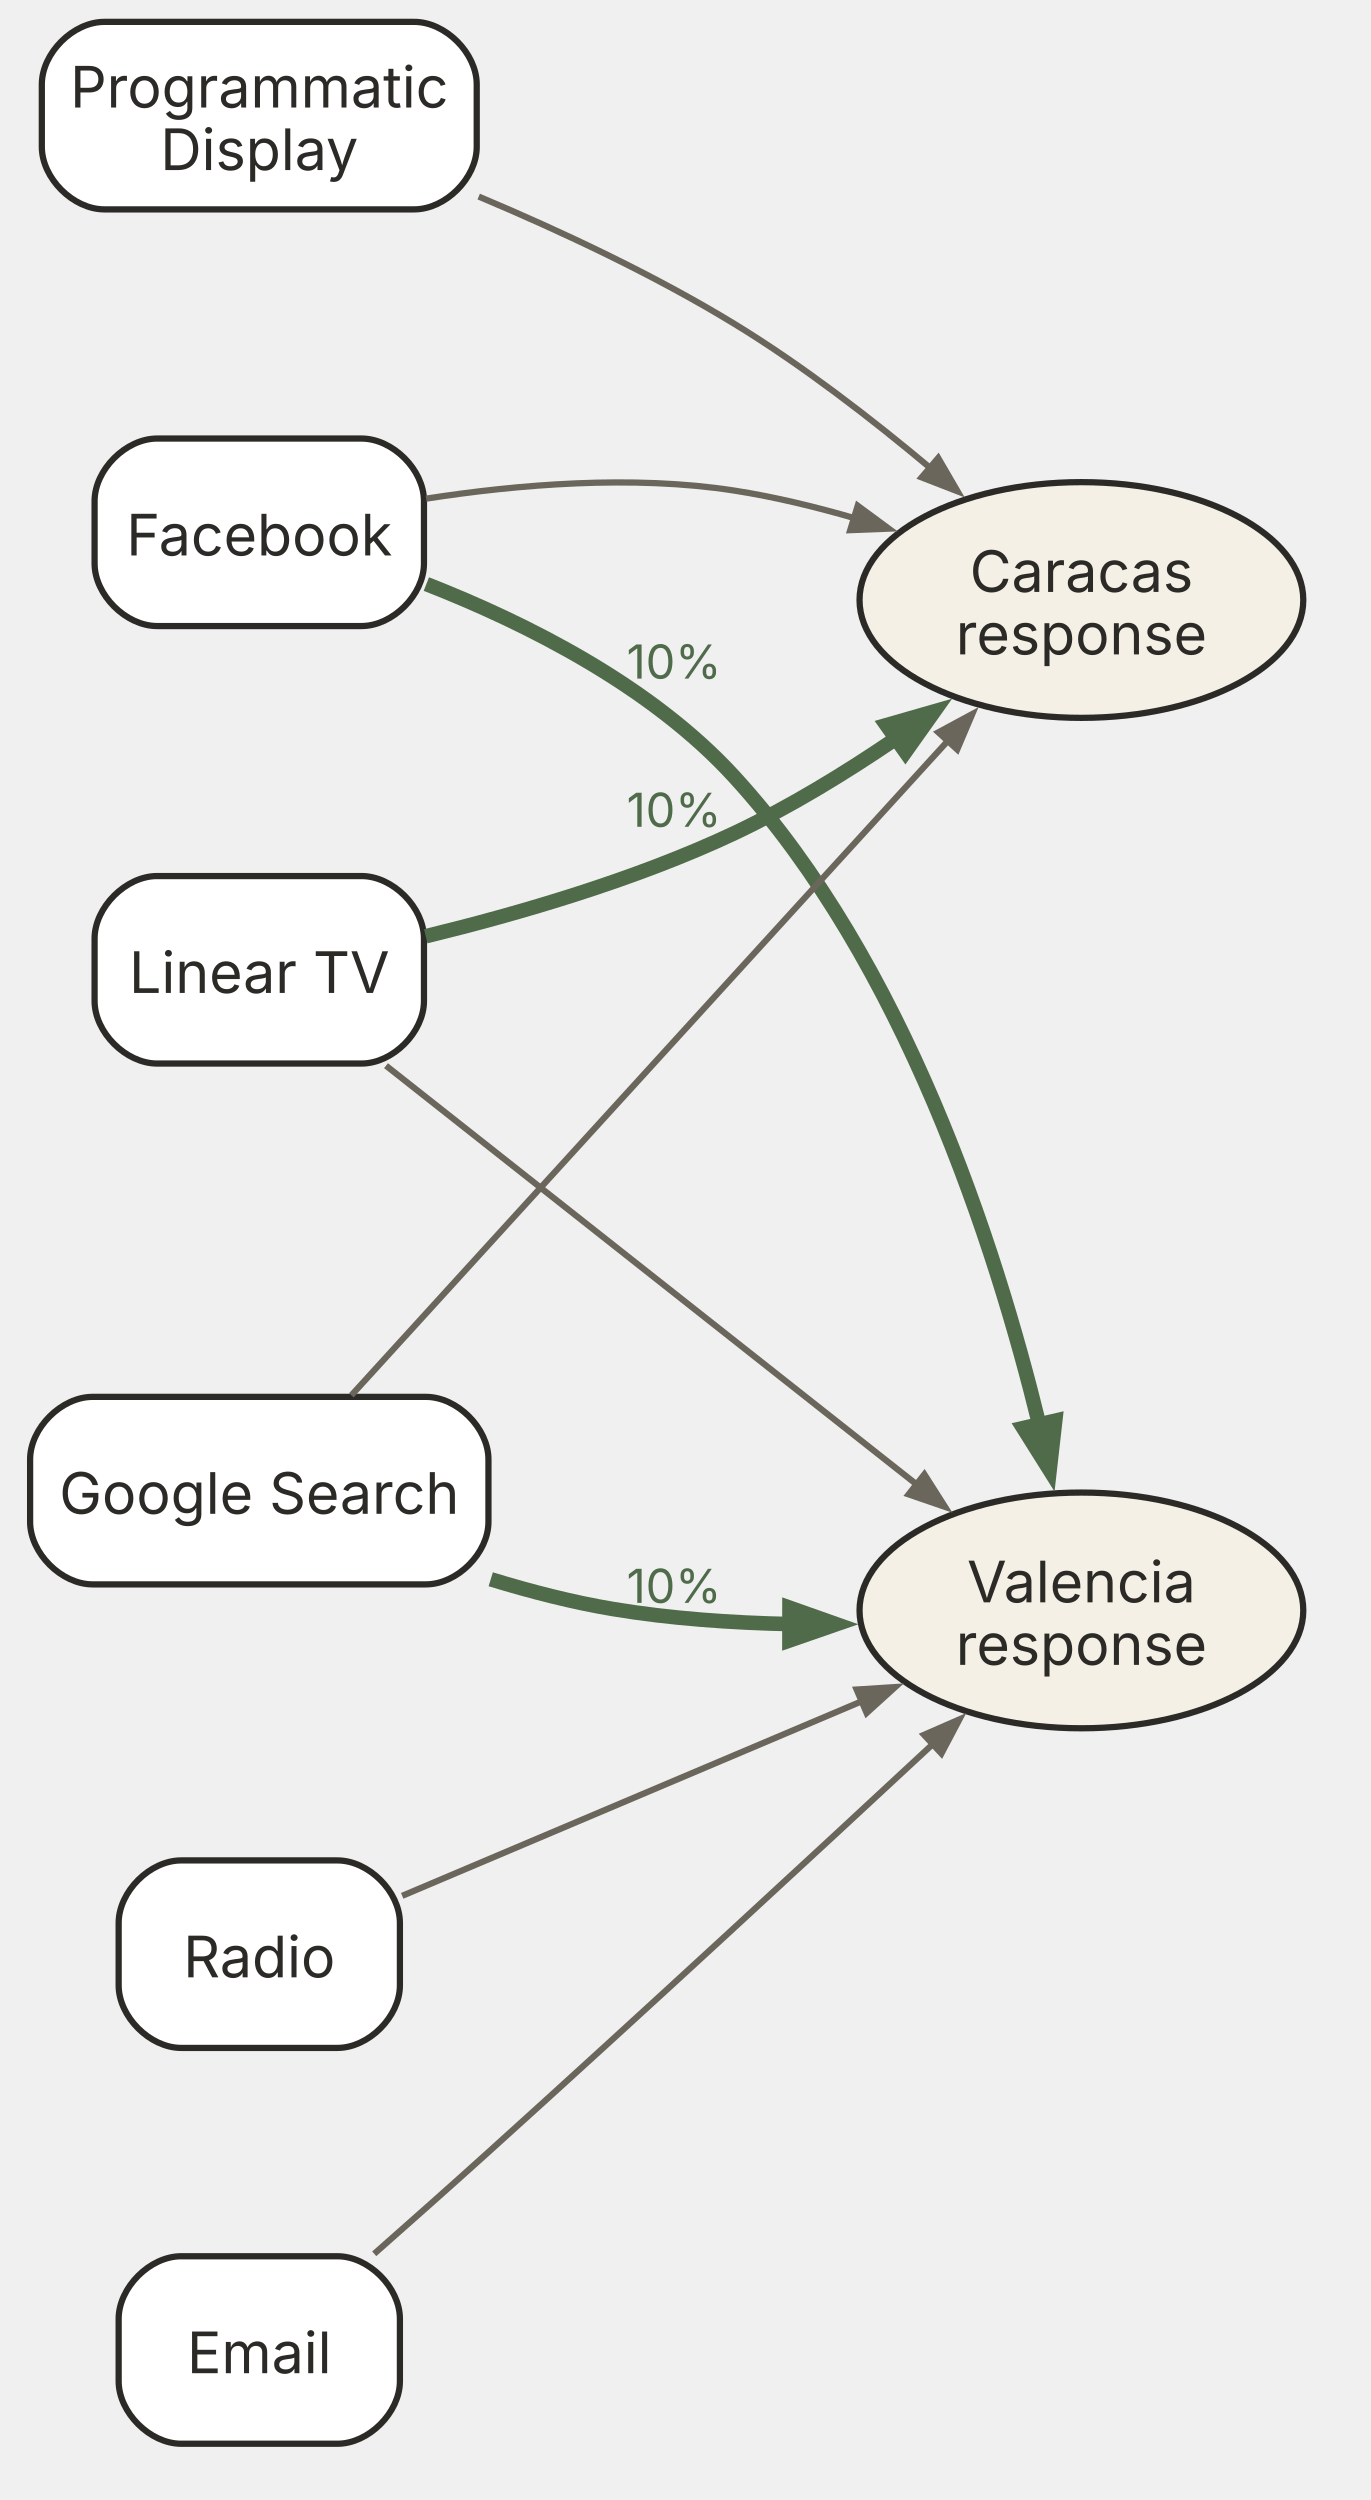
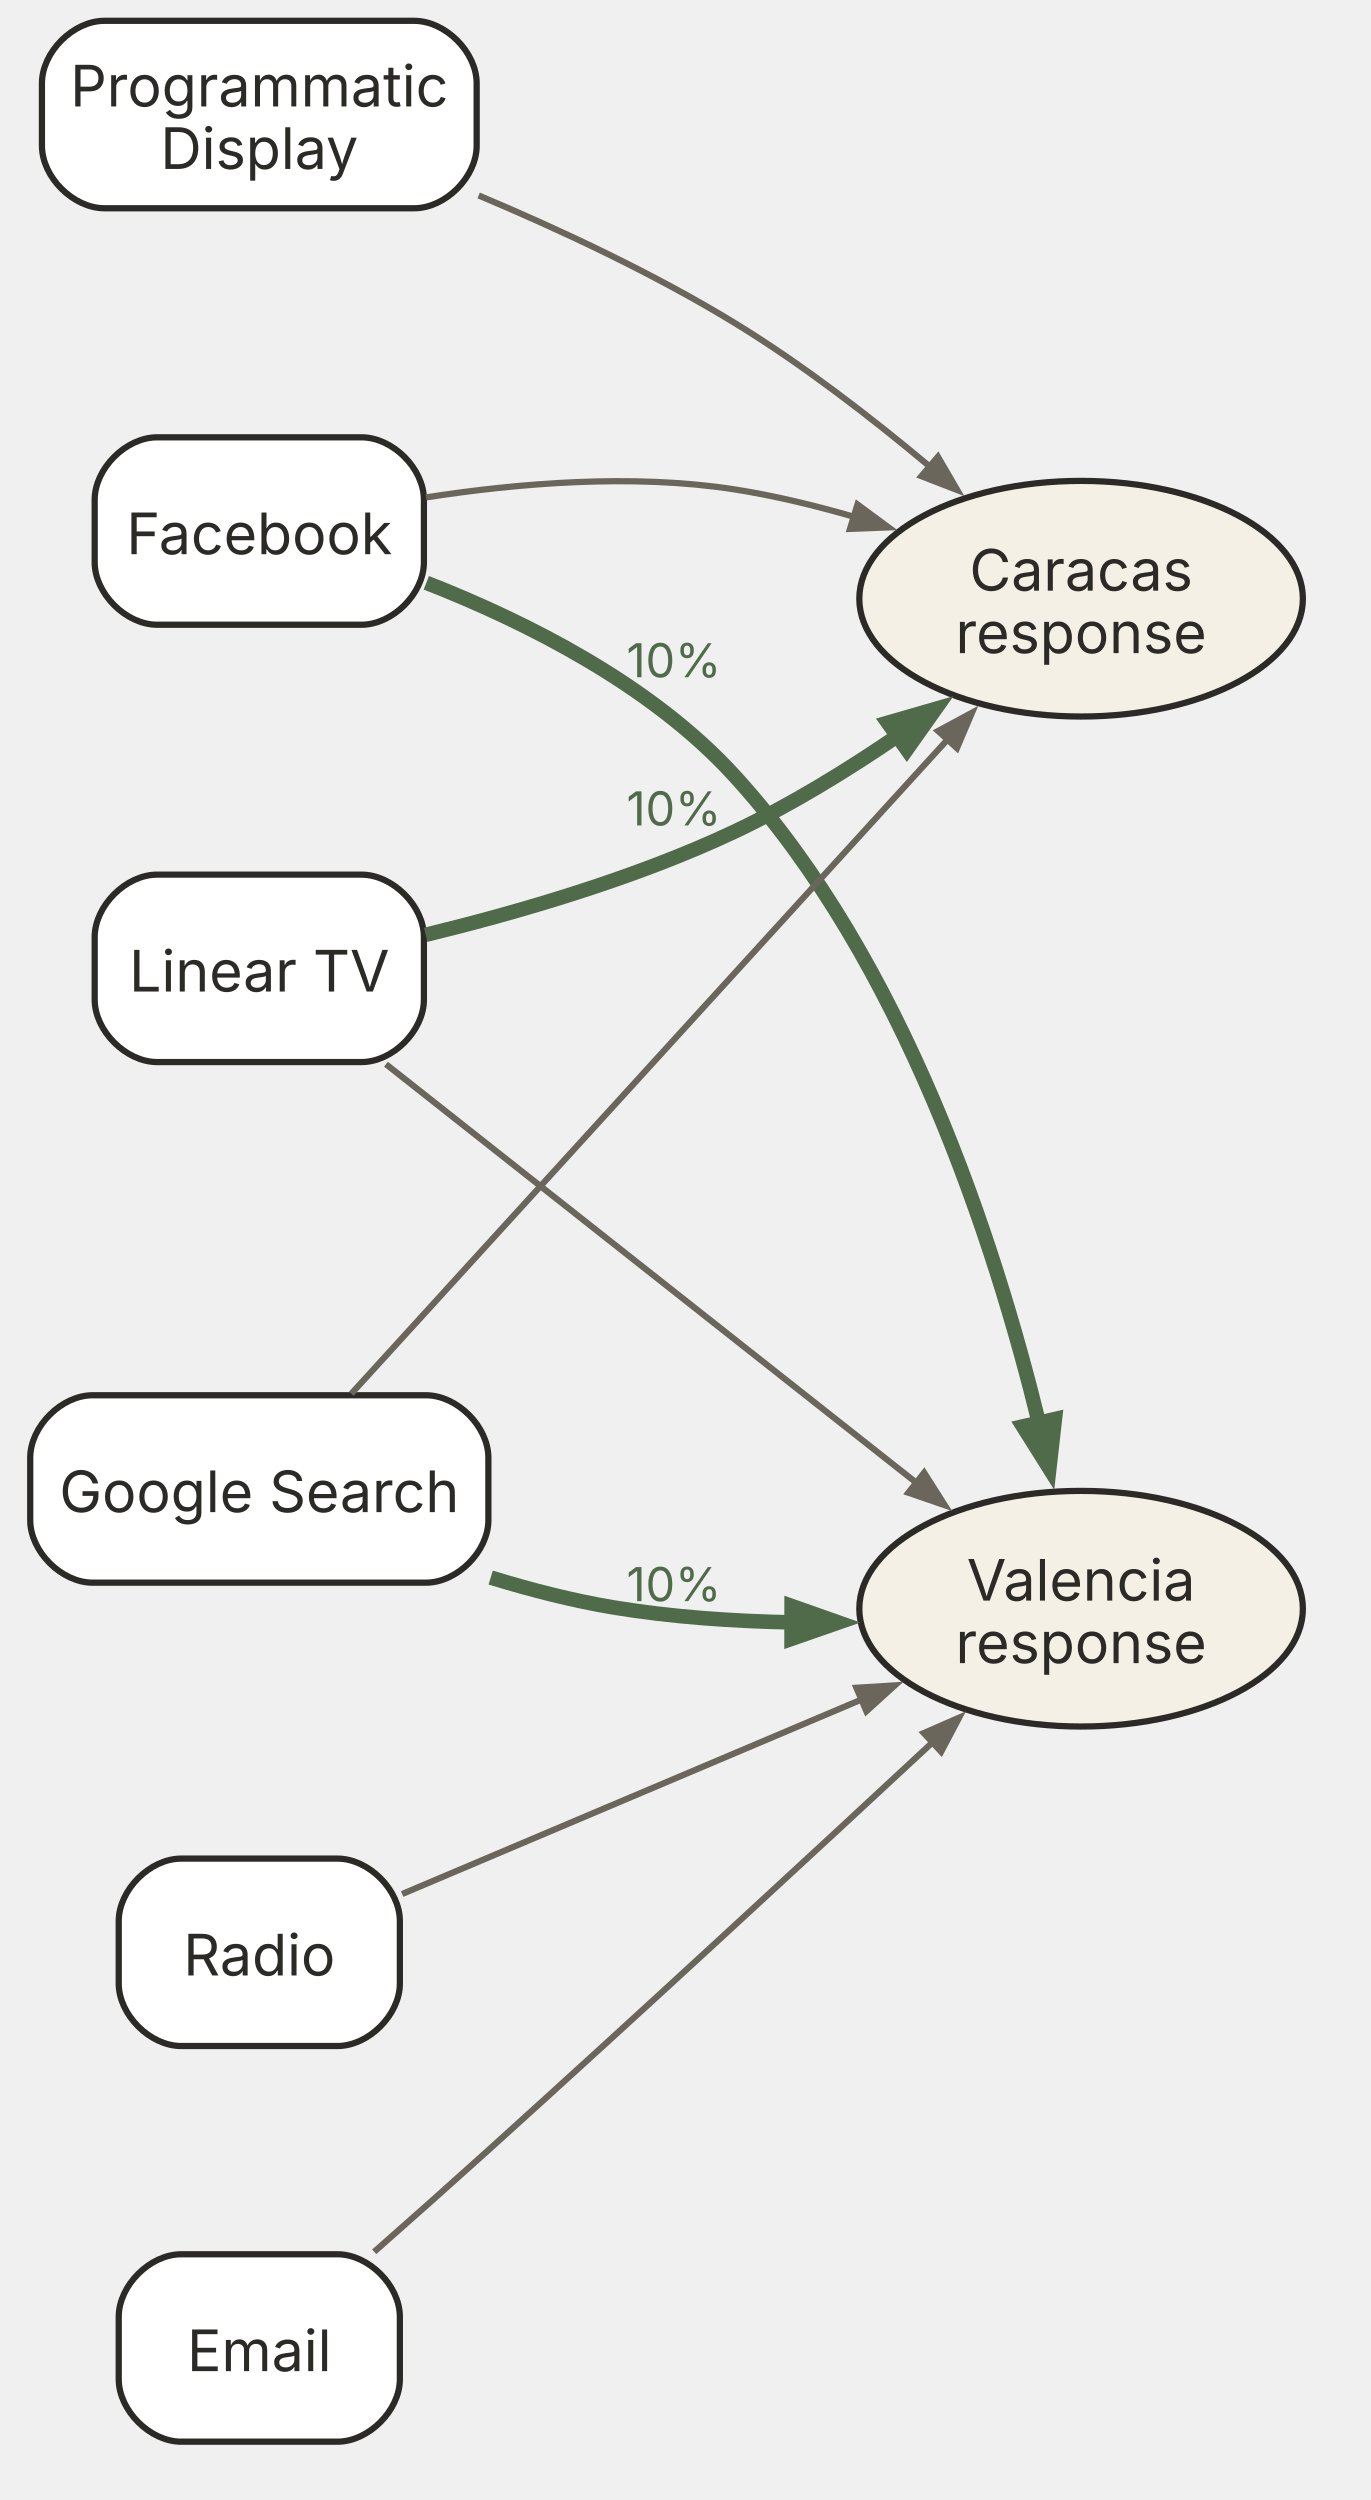
- <svg xmlns="http://www.w3.org/2000/svg" width="267pt" height="487pt" viewBox="7.00 7.00 260.00 480.00">
+ <svg xmlns="http://www.w3.org/2000/svg" width="267pt" height="487pt" viewBox="7.20 7.20 259.66 480.20">
  <g id="graph0" class="graph" transform="scale(1 1) rotate(0) translate(11.2 476.2)">
    <g id="node1" class="node">
      <path fill="white" stroke="#2b2a26" stroke-width="1.2" d="M63.62,-385C63.62,-385 24.38,-385 24.38,-385 18.38,-385 12.38,-379 12.38,-373 12.38,-373 12.38,-361 12.38,-361 12.38,-355 18.38,-349 24.38,-349 24.38,-349 63.62,-349 63.62,-349 69.62,-349 75.62,-355 75.62,-361 75.62,-361 75.62,-373 75.62,-373 75.62,-379 69.62,-385 63.62,-385" />
-       <text xml:space="preserve" text-anchor="middle" x="44" y="-362.55" font-family="Inter" font-size="11.00" fill="#2b2a26">Facebook</text>
+       <text text-anchor="middle" x="44" y="-362.55" font-family="Inter" font-size="11.00" fill="#2b2a26">Facebook</text>
    </g>
    <g id="node4" class="node">
      <ellipse fill="#f5f0e6" stroke="#2b2a26" stroke-width="1.2" cx="201.85" cy="-354" rx="42.6" ry="22.63" />
-       <text xml:space="preserve" text-anchor="middle" x="201.85" y="-355.55" font-family="Inter" font-size="11.00" fill="#2b2a26">Caracas</text>
-       <text xml:space="preserve" text-anchor="middle" x="201.85" y="-343.55" font-family="Inter" font-size="11.00" fill="#2b2a26">response</text>
+       <text text-anchor="middle" x="201.85" y="-355.55" font-family="Inter" font-size="11.00" fill="#2b2a26">Caracas</text>
+       <text text-anchor="middle" x="201.85" y="-343.55" font-family="Inter" font-size="11.00" fill="#2b2a26">response</text>
    </g>
    <g id="edge1" class="edge">
      <path fill="none" stroke="#6b665c" stroke-width="1.2" d="M76.03,-373.46C93.5,-376.17 115.67,-378.06 135.25,-375 142.89,-373.81 150.85,-371.88 158.48,-369.66" />
      <polygon fill="#6b665c" stroke="#6b665c" stroke-width="1.2" points="158.9,-372.1 164.87,-367.7 157.46,-367.41 158.9,-372.1" />
    </g>
    <g id="node8" class="node">
      <ellipse fill="#f5f0e6" stroke="#2b2a26" stroke-width="1.2" cx="201.85" cy="-160" rx="42.6" ry="22.63" />
-       <text xml:space="preserve" text-anchor="middle" x="201.85" y="-161.55" font-family="Inter" font-size="11.00" fill="#2b2a26">Valencia</text>
-       <text xml:space="preserve" text-anchor="middle" x="201.85" y="-149.55" font-family="Inter" font-size="11.00" fill="#2b2a26">response</text>
+       <text text-anchor="middle" x="201.85" y="-161.55" font-family="Inter" font-size="11.00" fill="#2b2a26">Valencia</text>
+       <text text-anchor="middle" x="201.85" y="-149.55" font-family="Inter" font-size="11.00" fill="#2b2a26">response</text>
    </g>
    <g id="edge7" class="edge">
      <path fill="none" stroke="#4f6b4a" stroke-width="2.8" d="M76.08,-357.06C95.31,-349.54 119.29,-337.48 135.25,-320 167.74,-284.41 185.27,-230.56 193.84,-195.33" />
      <polygon fill="#4f6b4a" stroke="#4f6b4a" stroke-width="2.8" points="196.82,-196.43 195.75,-186.95 190.68,-195.02 196.82,-196.43" />
-       <text xml:space="preserve" text-anchor="middle" x="123.62" y="-338.91" font-family="Inter" font-size="9.00" fill="#4f6b4a"> 10% </text>
+       <text text-anchor="middle" x="123.62" y="-338.91" font-family="Inter" font-size="9.00" fill="#4f6b4a"> 10% </text>
    </g>
    <g id="node2" class="node">
      <path fill="white" stroke="#2b2a26" stroke-width="1.2" d="M76,-201C76,-201 12,-201 12,-201 6,-201 0,-195 0,-189 0,-189 0,-177 0,-177 0,-171 6,-165 12,-165 12,-165 76,-165 76,-165 82,-165 88,-171 88,-177 88,-177 88,-189 88,-189 88,-195 82,-201 76,-201" />
-       <text xml:space="preserve" text-anchor="middle" x="44" y="-178.55" font-family="Inter" font-size="11.00" fill="#2b2a26">Google Search</text>
+       <text text-anchor="middle" x="44" y="-178.55" font-family="Inter" font-size="11.00" fill="#2b2a26">Google Search</text>
    </g>
    <g id="edge2" class="edge">
      <path fill="none" stroke="#6b665c" stroke-width="1.2" d="M61.68,-201.3C89.25,-231.55 144.47,-292.13 176.44,-327.21" />
      <polygon fill="#6b665c" stroke="#6b665c" stroke-width="1.2" points="174.38,-328.59 180.9,-332.11 178,-325.29 174.38,-328.59" />
    </g>
    <g id="edge8" class="edge">
-       <path fill="none" stroke="#4f6b4a" stroke-width="2.8" d="M88.44,-165.98C96.18,-163.61 104.24,-161.54 112,-160.25 122.94,-158.43 134.74,-157.61 146.05,-157.37" />
-       <polygon fill="#4f6b4a" stroke="#4f6b4a" stroke-width="2.8" points="145.8,-160.53 154.79,-157.35 145.79,-154.23 145.8,-160.53" />
-       <text xml:space="preserve" text-anchor="middle" x="123.62" y="-161.45" font-family="Inter" font-size="9.00" fill="#4f6b4a"> 10% </text>
+       <path fill="none" stroke="#4f6b4a" stroke-width="2.8" d="M88.44,-165.98C96.18,-163.61 104.24,-161.54 112,-160.25 123.05,-158.41 134.97,-157.59 146.39,-157.37" />
+       <polygon fill="#4f6b4a" stroke="#4f6b4a" stroke-width="2.8" points="146.25,-160.52 155.24,-157.35 146.24,-154.22 146.25,-160.52" />
+       <text text-anchor="middle" x="123.62" y="-161.45" font-family="Inter" font-size="9.00" fill="#4f6b4a"> 10% </text>
    </g>
    <g id="node3" class="node">
      <path fill="white" stroke="#2b2a26" stroke-width="1.2" d="M73.75,-465C73.75,-465 14.25,-465 14.25,-465 8.25,-465 2.25,-459 2.25,-453 2.25,-453 2.25,-441 2.25,-441 2.25,-435 8.25,-429 14.25,-429 14.25,-429 73.75,-429 73.75,-429 79.75,-429 85.75,-435 85.75,-441 85.75,-441 85.75,-453 85.75,-453 85.75,-459 79.75,-465 73.75,-465" />
-       <text xml:space="preserve" text-anchor="middle" x="44" y="-448.55" font-family="Inter" font-size="11.00" fill="#2b2a26">Programmatic</text>
-       <text xml:space="preserve" text-anchor="middle" x="44" y="-436.55" font-family="Inter" font-size="11.00" fill="#2b2a26">Display</text>
+       <text text-anchor="middle" x="44" y="-448.55" font-family="Inter" font-size="11.00" fill="#2b2a26">Programmatic</text>
+       <text text-anchor="middle" x="44" y="-436.55" font-family="Inter" font-size="11.00" fill="#2b2a26">Display</text>
    </g>
    <g id="edge3" class="edge">
      <path fill="none" stroke="#6b665c" stroke-width="1.2" d="M86.13,-431.46C101.95,-424.8 119.89,-416.38 135.25,-407 148.29,-399.04 161.6,-388.76 172.79,-379.38" />
      <polygon fill="#6b665c" stroke="#6b665c" stroke-width="1.2" points="174.35,-381.27 178.08,-374.86 171.17,-377.54 174.35,-381.27" />
    </g>
    <g id="node5" class="node">
      <path fill="white" stroke="#2b2a26" stroke-width="1.2" d="M63.62,-301C63.62,-301 24.38,-301 24.38,-301 18.38,-301 12.38,-295 12.38,-289 12.38,-289 12.38,-277 12.38,-277 12.38,-271 18.38,-265 24.38,-265 24.38,-265 63.62,-265 63.62,-265 69.62,-265 75.62,-271 75.62,-277 75.62,-277 75.62,-289 75.62,-289 75.62,-295 69.62,-301 63.62,-301" />
-       <text xml:space="preserve" text-anchor="middle" x="44" y="-278.55" font-family="Inter" font-size="11.00" fill="#2b2a26">Linear TV</text>
+       <text text-anchor="middle" x="44" y="-278.55" font-family="Inter" font-size="11.00" fill="#2b2a26">Linear TV</text>
    </g>
    <g id="edge9" class="edge">
-       <path fill="none" stroke="#4f6b4a" stroke-width="2.8" d="M75.96,-289.44C93.8,-293.78 116.36,-300.34 135.25,-309.25 145.83,-314.24 156.59,-320.83 166.27,-327.42" />
-       <polygon fill="#4f6b4a" stroke="#4f6b4a" stroke-width="2.8" points="164.42,-329.98 173.58,-332.61 168.06,-324.84 164.42,-329.98" />
-       <text xml:space="preserve" text-anchor="middle" x="123.62" y="-310.45" font-family="Inter" font-size="9.00" fill="#4f6b4a"> 10% </text>
+       <path fill="none" stroke="#4f6b4a" stroke-width="2.8" d="M75.96,-289.44C93.8,-293.78 116.36,-300.34 135.25,-309.25 146.03,-314.34 157.01,-321.09 166.83,-327.81" />
+       <polygon fill="#4f6b4a" stroke="#4f6b4a" stroke-width="2.8" points="164.73,-330.18 173.89,-332.83 168.38,-325.05 164.73,-330.18" />
+       <text text-anchor="middle" x="123.62" y="-310.45" font-family="Inter" font-size="9.00" fill="#4f6b4a"> 10% </text>
    </g>
    <g id="edge4" class="edge">
      <path fill="none" stroke="#6b665c" stroke-width="1.2" d="M68.33,-264.59C95.46,-243.18 140.31,-207.78 170.22,-184.18" />
      <polygon fill="#6b665c" stroke="#6b665c" stroke-width="1.2" points="171.7,-186.13 175.68,-179.87 168.67,-182.28 171.7,-186.13" />
    </g>
    <g id="node6" class="node">
      <path fill="white" stroke="#2b2a26" stroke-width="1.2" d="M59,-112C59,-112 29,-112 29,-112 23,-112 17,-106 17,-100 17,-100 17,-88 17,-88 17,-82 23,-76 29,-76 29,-76 59,-76 59,-76 65,-76 71,-82 71,-88 71,-88 71,-100 71,-100 71,-106 65,-112 59,-112" />
-       <text xml:space="preserve" text-anchor="middle" x="44" y="-89.55" font-family="Inter" font-size="11.00" fill="#2b2a26">Radio</text>
+       <text text-anchor="middle" x="44" y="-89.55" font-family="Inter" font-size="11.00" fill="#2b2a26">Radio</text>
    </g>
    <g id="edge5" class="edge">
      <path fill="none" stroke="#6b665c" stroke-width="1.2" d="M71.44,-105.2C95.63,-115.44 131.79,-130.75 159.75,-142.59" />
      <polygon fill="#6b665c" stroke="#6b665c" stroke-width="1.2" points="158.69,-144.81 166.1,-145.28 160.61,-140.3 158.69,-144.81" />
    </g>
    <g id="node7" class="node">
      <path fill="white" stroke="#2b2a26" stroke-width="1.2" d="M59,-36C59,-36 29,-36 29,-36 23,-36 17,-30 17,-24 17,-24 17,-12 17,-12 17,-6 23,0 29,0 29,0 59,0 59,0 65,0 71,-6 71,-12 71,-12 71,-24 71,-24 71,-30 65,-36 59,-36" />
-       <text xml:space="preserve" text-anchor="middle" x="44" y="-13.55" font-family="Inter" font-size="11.00" fill="#2b2a26">Email</text>
+       <text text-anchor="middle" x="44" y="-13.55" font-family="Inter" font-size="11.00" fill="#2b2a26">Email</text>
    </g>
    <g id="edge6" class="edge">
      <path fill="none" stroke="#6b665c" stroke-width="1.2" d="M66.07,-36.47C73.08,-42.65 80.9,-49.59 88,-56 117.34,-82.48 150.58,-113.2 173.34,-134.35" />
      <polygon fill="#6b665c" stroke="#6b665c" stroke-width="1.2" points="171.63,-136.11 178.43,-139.08 174.97,-132.52 171.63,-136.11" />
    </g>
  </g>
</svg>
